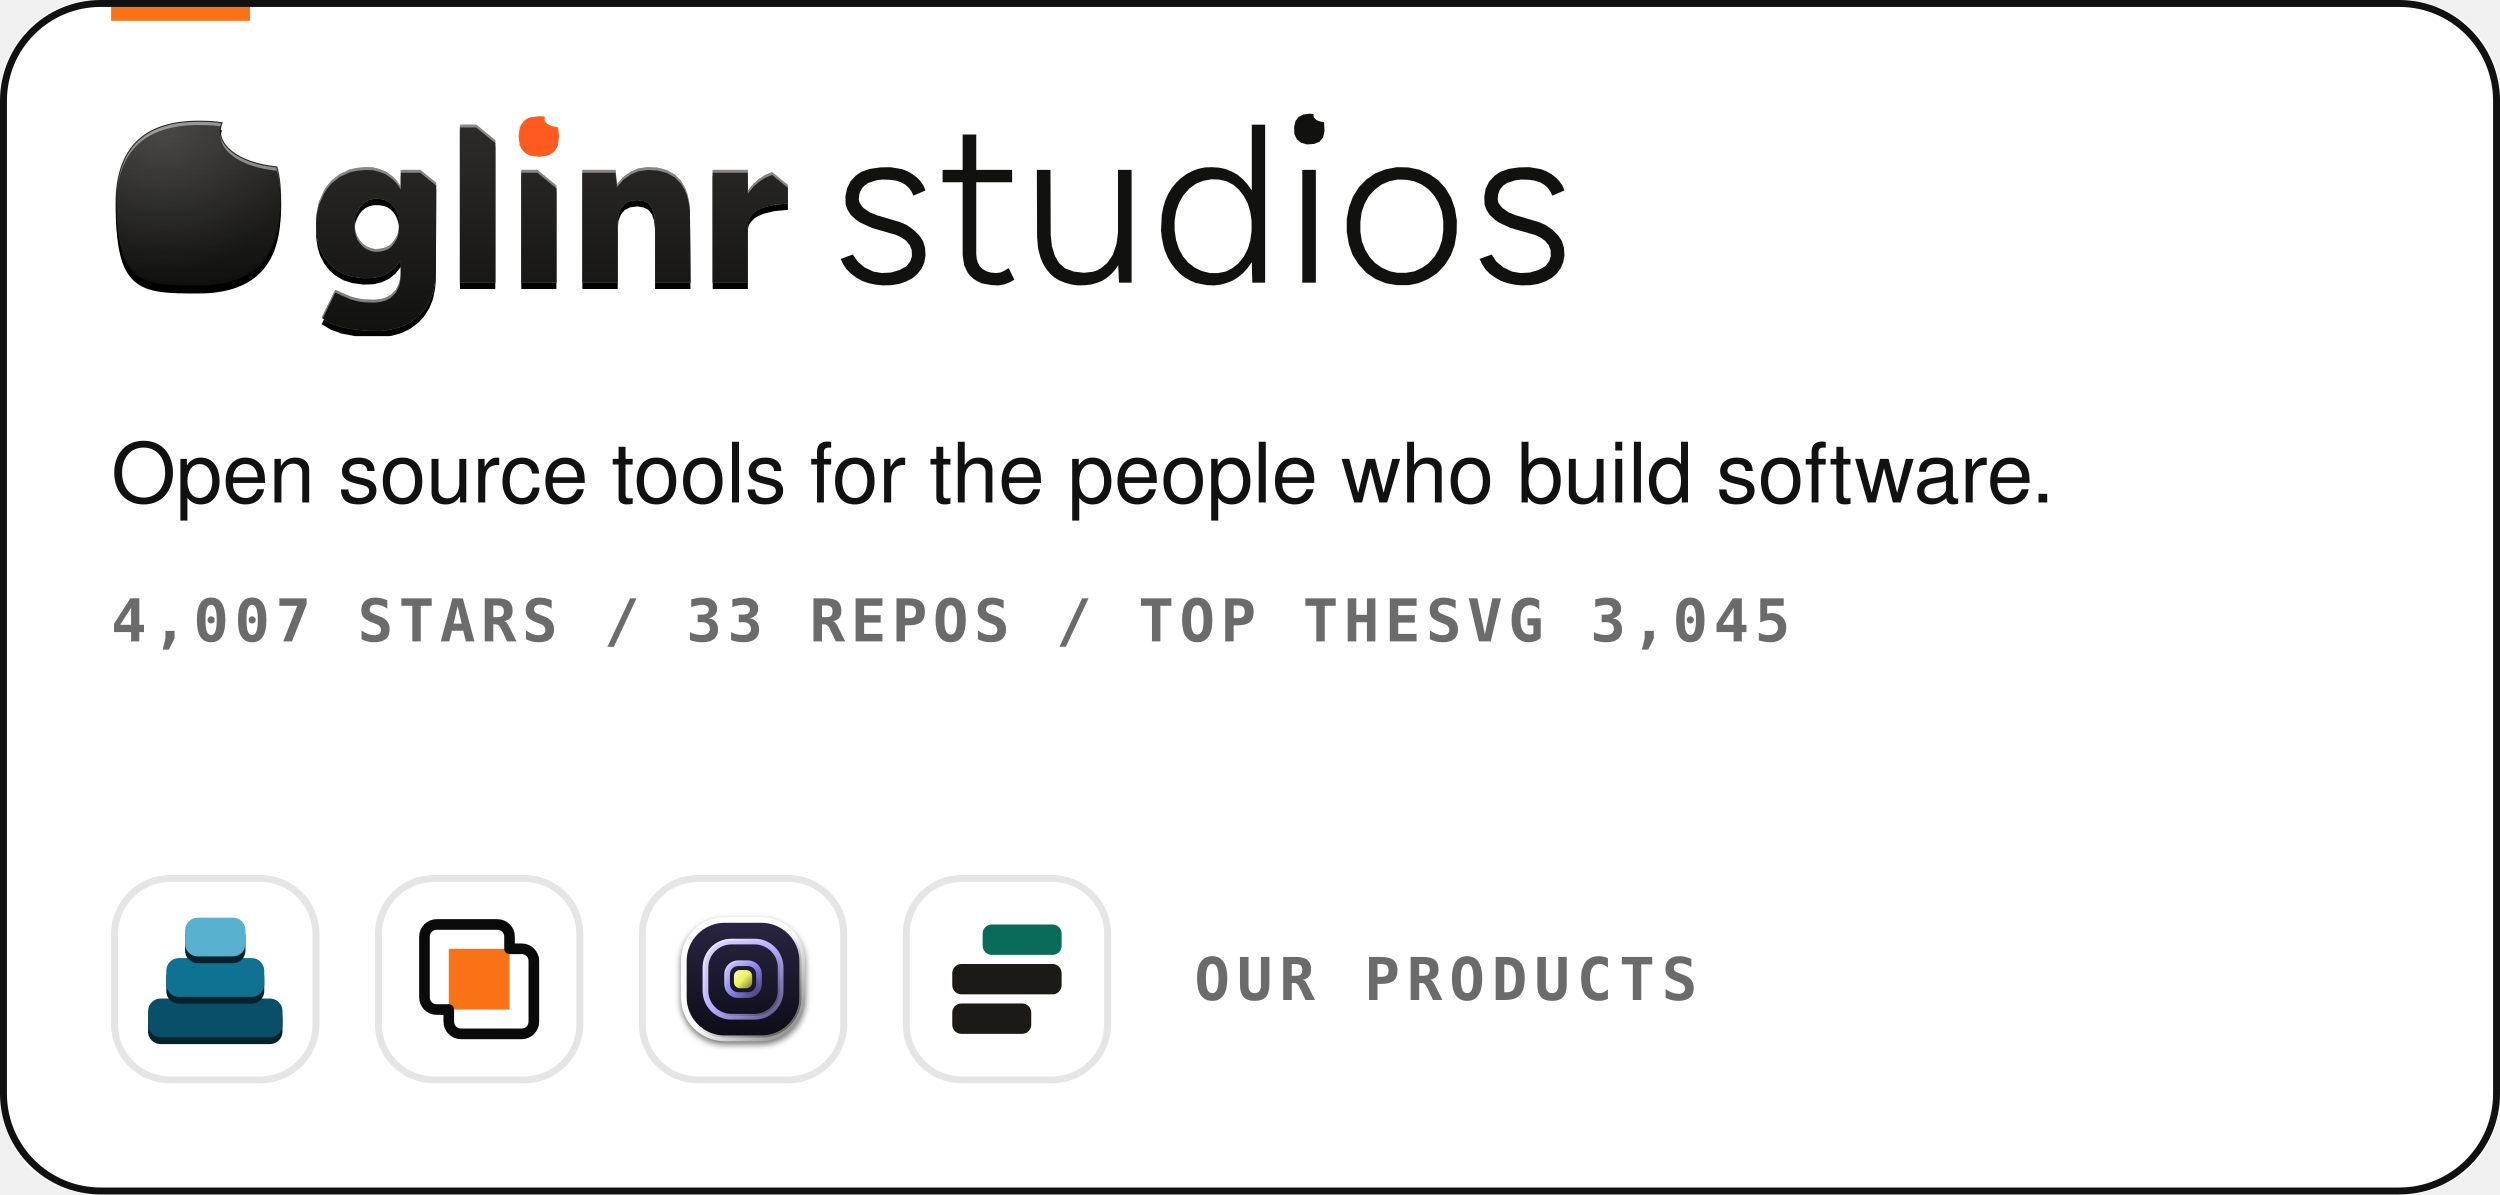
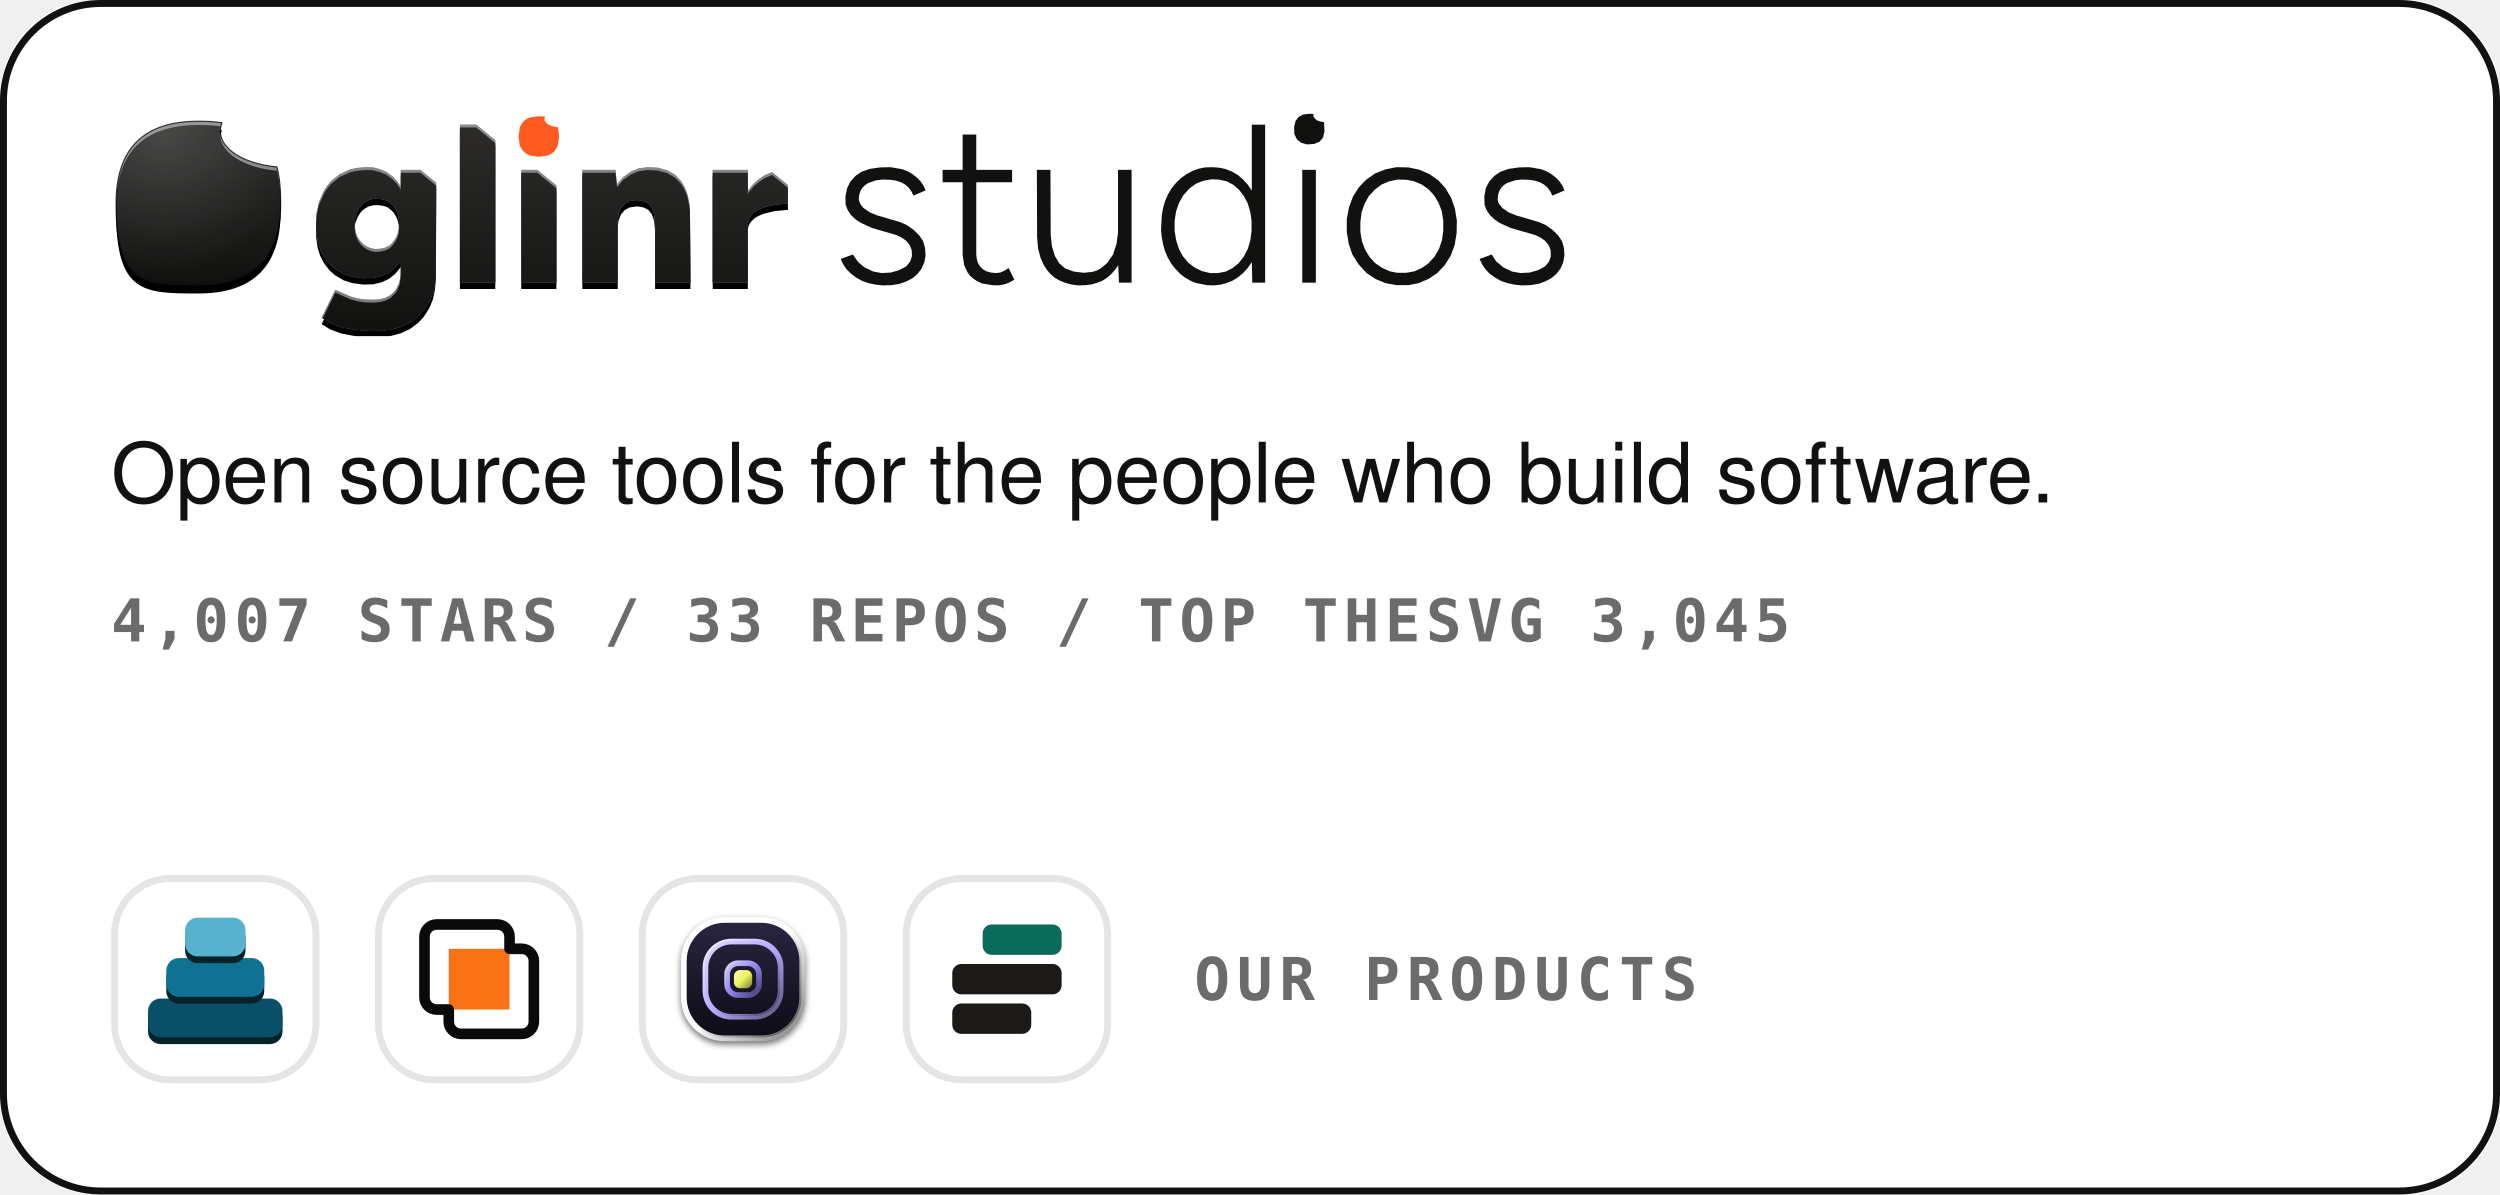
<svg xmlns="http://www.w3.org/2000/svg" width="360" height="172" viewBox="0 0 360 172" role="img" aria-label="GLINR Studios, open source developer tools. 4007 GitHub stars across 33 public repositories, top repository thesvg with 3045. Products: Levelrail, theSVG, theAuth, Stacklit, featuredrop, glinui">
  <defs>
    <style>text{font-kerning:normal}</style>
    <clipPath id="hclip">
      <rect width="360" height="172" rx="14" />
    </clipPath>
  </defs>
  <g clip-path="url(#hclip)">
    <rect width="360" height="172" fill="#ffffff" />
-     <rect x="16" width="20" height="3" fill="#f97316" />
    <svg x="16" y="16" width="210" height="32.4" viewBox="-2 -69.31 589.59 90.85">
      <defs>
        <clipPath id="c">
          <path d="M256 40Q40 40 40 256c0 216 72 216 216 216s216-72 216-216c0-36-2-66-10-96-102-10-166-60-144-116-18-3-38-4-62-4" />
        </clipPath>
        <clipPath id="e">
          <use href="#a" />
        </clipPath>
        <radialGradient id="d" cx=".32" cy=".16" r=".7">
          <stop offset="0" stop-color="#fff" stop-opacity=".14" />
          <stop offset="1" stop-color="#fff" stop-opacity="0" />
        </radialGradient>
        <linearGradient id="b" x1="0" x2="0" y1="0" y2="1">
          <stop offset="0" stop-color="#2c2b29" />
          <stop offset="1" stop-color="#111110" />
        </linearGradient>
        <path id="a" d="m23.9 19.5-6-.5-5.3-1-4.4-1.6-3.6-2.2 5.5-11.3 6.2 2.7 3 .8 2.7.4 3.8.1 2.3-.2 2.3-.6L32.5 5l2.1-2.1L36 0l.6-3.4v-5.5l-2.3 2.8-2.5 2-3 1.4-3.4.8-4.1.1-4.3-.6-3.5-1.1-3.4-2-2.3-2-2.1-2.7L4-13.4l-1-3.2-.6-4-.1-3.9.3-4 .9-4.1 2-4.5L6.7-39l1.7-2.1 3.5-2.8 4.2-1.9 2.8-.6 3.5-.3 3 .1 2.7.7 2.5 1 2.5 1.8 1.9 1.9 1.6 2.4v-6.8h7.9l6.4 5.2-.1 36.5-.4 4.2-.8 3.8-1.4 3.5-2.2 3.5-2.3 2.5-3.3 2.5-3.8 1.8-3.7 1-4.1.6Zm4.3-33.2 1.8-.4 1.7-.7 1.3-1.1 1.2-1.6 1-1.8.5-1.9.2-2.3-.1-2.2-.4-1.8-.7-1.8-1-1.6-1.2-1.2-1.4-1-1.5-.5-1.9-.3h-2l-1.8.4-1.6.8-1.4 1.1-1.1 1.4-.9 1.7-.7 1.9-.3 2.4.1 1.9.4 2 .7 1.8 1 1.5 1.3 1.4 1.5 1 1.7.7 1.6.3ZM99.5 0H85.3v-45.6h6.5l7.7 6.3Zm77.4-37.2 2.4-2.9 2.1-1.8 2.4-1.6 2.9-1.2 6.4 5.2v7.5l-5.4.5-4.5 1.1-2.1.9-1.5.9-1.2 1.2-.8 1.1-.5 1.2-.2 1.4V0h-14.2v-45.6h14.2ZM124-39.8l2.5-2.9 3.1-2.2 3.1-1.3 3.6-.5 4.1.2 3.8 1 3.2 1.8 2.5 2.6 1.4 2.3 1.1 2.7.7 3.1.4 3 .2 30h-14.3v-23.7l-.4-3.9-.9-2.6-1.4-1.8-2-1-2.5-.4-3 .4-2.1 1.1-1.5 1.8-1 2.5-.3 3.1V0H110v-45.6h13.4ZM60.5 0v-63.9h6.6l7.7 6.3V0Z" />
      </defs>
      <path d="M33.282-62.196q-33.28 0-33.28 33.28c0 33.28 11.094 33.278 33.28 33.278S66.56-6.73 66.56-28.917c0-5.546-.308-10.168-1.54-14.79-15.716-1.541-25.576-9.245-22.187-17.873-2.773-.462-5.854-.616-9.552-.616" />
      <path fill="url(#b)" d="M256 40Q40 40 40 256c0 216 72 216 216 216s216-72 216-216c0-36-2-66-10-96-102-10-166-60-144-116-18-3-38-4-62-4" transform="translate(-6.16 -71.44)scale(.15407)" />
      <g clip-path="url(#c)" transform="translate(-6.16 -71.44)scale(.15407)">
        <path fill="#fff" fill-opacity=".45" fill-rule="evenodd" d="M256 40Q40 40 40 256c0 216 72 216 216 216s216-72 216-216c0-36-2-66-10-96-102-10-166-60-144-116-18-3-38-4-62-4m0 10Q40 50 40 266c0 216 72 216 216 216s216-72 216-216c0-36-2-66-10-96-102-10-166-60-144-116-18-3-38-4-62-4" />
        <path fill-opacity=".14" fill-rule="evenodd" d="M256 40Q40 40 40 256c0 216 72 216 216 216s216-72 216-216c0-36-2-66-10-96-102-10-166-60-144-116-18-3-38-4-62-4m0-10Q40 30 40 246c0 216 72 216 216 216s216-72 216-216c0-36-2-66-10-96-102-10-166-60-144-116-18-3-38-4-62-4" />
        <path fill="url(#d)" d="M0 0h512v512H0z" />
      </g>
      <path fill="none" stroke="#000" stroke-opacity=".75" stroke-width=".462" d="M33.282-65.277q-33.28 0-33.28 33.279C.003 1.28 11.097 1.28 33.283 1.28S66.56-9.812 66.56-31.999c0-5.546-.308-10.168-1.54-14.79-15.716-1.54-25.576-9.244-22.187-17.872-2.773-.462-5.854-.616-9.552-.616Z" />
      <g transform="translate(78.52)">
        <use href="#a" transform="translate(0 2.56)" />
        <use fill="url(#b)" href="#a" />
        <g clip-path="url(#e)">
          <path fill="#fff" fill-opacity=".45" d="M-10-90h520V50H-10z" />
          <use fill="url(#b)" href="#a" transform="translate(0 1.15)" />
        </g>
        <path fill="#ff5a1f" d="m92.4-67.3-3.6.5-1.4.6-1.1.9-.9 1.2-.7 1.4-.5 3.6.5 3.6.7 1.4.9 1.1 1.1.9 1.4.7 3.6.5 3.6-.5 1.4-.7 1.2-.9.8-1.1.7-1.4.5-3.6-.4-3.7-2.6-.5-1.9-1-1-1.3.1-1.6Z" />
      </g>
      <path fill="#111110" d="m388.97 1.1-2.4-.3-2.7-.7-2.5-1-2-1.2-1.7-1.5-1.5-1.8-1.3-2.1-1.1-2.5-1-3.8-.4-4.5-.1-27.3h5.5l.1 26.3.5 4.6 1.2 3.9 1.7 2.9 2.4 2.1 3.5 1.3 4.1.5 3.6-.4 1.8-.6 1.6-.9 2.5-2.1 2.3-3.4 1.4-4.3.6-4.4v-25.5h5.5V0h-5.1l-.3-7.1-1.2 1.8-1.7 1.9-1.9 1.6-1.8 1.1-2.1.8-2.1.6-2.4.3Zm-79 0-2.8-.3-2.9-.6-2.6-.9-2.5-1.4-2.1-1.6-1.8-1.8-1.4-2.1-.9-2 4.9-1.8 2.1 3 2.6 2.2 3.6 1.7 3.4.6 3.7-.2 3.4-1 2.8-1.5 1.6-2 .7-2.1-.1-2.5-.8-2-1.5-1.8-1.9-1.3-2.1-1-9.7-2.8-4.6-2.1-2.1-1.4-1.9-1.8-1.3-2-.8-2.1-.1-3.4.7-3.3 1.3-2.7 2.1-2.3 2.3-1.6 3.4-1.2 4.2-.6 4.2-.1 4.7.8 2.1.8 2.1 1.2 1.8 1.4 1.4 1.4 1.3 1.9.8 1.9-4.9 2.1-.8-1.7-1.2-1.6-1.4-1.2-1.6-.9-2.2-.7-2.3-.3-3-.1-2.5.3-3.3 1.1-1.4 1-1 1-.8 1.4-.4 1.3-.2 1.9.3 1.2.6 1.1 1 1.2 2.6 1.8 3 1.2 9.2 2.7 2.7 1.2 2.6 1.8 2.4 2.3 1.6 2.4.8 2.7.2 3.1-.5 2.8-1.1 2.5-1.6 2.1-2.1 1.8-2.5 1.3-2.8 1-3.2.5ZM485.07 0h-5.5v-45.6h5.5Zm32.7 1-4.5-.8-4.1-1.7-3.6-2.4-3.3-3.6-2.4-3.8-1.5-4.4-.8-4.8v-5.2l.9-4.8 1.6-4.3 2.4-3.8 3-3.1 3.6-2.5 4.1-1.6 4.5-.9 4.8.1 4.4.9 4.1 1.8 3.6 2.5 2.9 3.2 2.3 3.9 1.5 4.3.8 4.9-.1 5.1-.8 4.8-1.6 4.3-2.4 3.8-3 3.2-3.6 2.4-4 1.7-4 .8Zm3.8-5 3.4-.6 3-1.4 2.7-1.9 2.5-2.8 1.7-3 1.2-3.5.5-3.8v-4.1l-.6-3.8-1.3-3.4-1.8-3-2.2-2.4-2.8-2-3.1-1.3-3-.6-3.6-.1-3.4.7-3.1 1.3-2.7 2-2.5 2.7-1.7 3.1-1.2 3.4-.5 3.9v4l.6 3.8 1.3 3.4 1.8 3 2.3 2.5 2.8 1.9 3.1 1.4 3 .6Zm46.7 5.1-2.8-.3-2.9-.6-2.6-.9-2.5-1.4-2.2-1.6-1.7-1.8-1.4-2.1-.9-2 4.9-1.8 1.8 2.8 2.9 2.4 3.5 1.7 3.5.6 3.7-.2 3.4-1 2.8-1.5 1.6-2 .7-2.1-.1-2.5-.8-2-1.5-1.8-1.9-1.3-2.1-1-9.8-2.8-4.6-2.1-2-1.4-1.9-1.8-1.3-2-.8-2.1-.1-3.4.6-3.3 1.4-2.7 2.1-2.3 2.3-1.6 3.4-1.2 4.1-.6 4.3-.1 4.7.8 2.1.8 2.1 1.2 1.8 1.4 1.4 1.4 1.3 1.9.8 1.9-4.9 2.1-.8-1.7-1.2-1.6-1.4-1.2-1.6-.9-2.3-.7-2.2-.3-3-.1-2.5.3-3.3 1.1-1.5 1-.9 1-.7 1.1-.5 1.6-.2 1.9.2 1.2.7 1.1 1 1.2 2.6 1.8 3 1.2 9.2 2.7 2.7 1.2 2.6 1.8 2.4 2.3 1.6 2.4.8 2.7.2 3.1-.5 2.8-1.1 2.5-1.6 2.1-2.1 1.8-2.5 1.3-2.8 1-3.2.5ZM354.17 1l-4.1-.7-1.9-.9-1.4-.9-1.5-1.3-1-1.3-1.4-3-.6-4.1v-29.4h-8.1v-5h8.1v-14.3h5.5v14.3h14.5v5h-14.5v29.2l.2 1.7.4 1.5.8 1.5 1.2 1.2 1.5.9 1.8.5 2.1.2 1.7-.2 1.4-.6 2-1.2 2.3 4.7-2.2 1.2-1.9.7-2.4.4Zm86.9 0-4.6-.9-2.1-.9-2.4-1.4-1.8-1.4-1.9-2-1.5-1.9-1.5-2.5-1.2-2.8-.7-2.4-.6-3.2-.3-2.7.3-6.2.6-3.2.7-2.4 1.2-2.8 1.5-2.5 1.8-2.2 2-1.9 2.2-1.6 2.5-1.3 2.1-.8 2.8-.6 2.9-.1 2.9.2 2.4.5 2.6 1 2.5 1.4 2.1 1.8 1.9 2.1 1.7 2.4v-26.6h5.4V0h-5.2l-.2-8.3-1.7 2.4-1.9 2.1-2.1 1.7-2.1 1.3-2.6 1-2.3.6-2.5.3Zm4.5-4.9 3.1-.6 2.7-1.4 2.4-1.9 2.2-2.8 1.6-3.1 1-3.4.5-3.8v-4.2l-.5-3.4-1-3.5-1.6-3-2-2.6-2.3-2-2.7-1.4-3.1-.7-3-.1-3.3.6-3 1.2-2.6 1.9-2.5 2.8-1.7 3-1.2 3.4-.6 3.8v4.1l.6 3.8 1.1 3.5 1.7 3.1 2.1 2.5 2.6 2 2.9 1.4 3.3.8Zm37-64.4 1.6.1-.1.7.2.7 1.1 1.1 1.3.5 1.7.3.2 3.7-.6 2.5-1.4 1.7-2.2.9-2.9.2-2.4-.7-1.7-1.4-1-2.1-.1-2.9.6-2.4 1.2-1.6 1.9-1Z" />
    </svg>
    <text x="16" y="72.359" font-family="-apple-system, BlinkMacSystemFont, 'Segoe UI', Helvetica, Arial, sans-serif" font-weight="500" font-size="12" fill="#111111">Open source tools for the people who build software.</text>
    <text x="16" y="92.359" font-family="ui-monospace, SFMono-Regular, Menlo, Consolas, monospace" font-weight="600" font-size="8.5" letter-spacing="0.8" fill="#6b6b6b">4,007 STARS  /  33 REPOS  /  TOP THESVG 3,045</text>
    <text x="172" y="144" font-family="ui-monospace, SFMono-Regular, Menlo, Consolas, monospace" font-weight="600" font-size="8.5" letter-spacing="1" fill="#6b6b6b">OUR PRODUCTS</text>
    <rect x="16.5" y="126.5" width="29" height="29" rx="8" fill="#fff" stroke="#e5e5e5" stroke-opacity="1" />
    <svg x="20.5" y="130.5" width="21" height="21" viewBox="0 0 256 256">
      <rect width="236" height="68" x="10" y="174" fill="#06232c" rx="22" />
      <rect width="236" height="68" x="10" y="162" fill="#084f67" rx="22" />
      <rect width="172" height="68" x="42" y="103" fill="#06232c" rx="22" />
      <rect width="172" height="68" x="42" y="91" fill="#107292" rx="22" />
      <rect width="106" height="68" x="75" y="32" fill="#06232c" rx="22" />
      <rect width="106" height="68" x="75" y="20" fill="#58b1ce" rx="22" />
    </svg>
    <rect x="54.5" y="126.5" width="29" height="29" rx="8" fill="#fff" stroke="#e5e5e5" stroke-opacity="1" />
    <svg x="58.5" y="130.5" width="21" height="21" viewBox="0 0 24 24" fill="none" stroke="#0a0a0a" stroke-width="1.75" stroke-linecap="round" stroke-linejoin="round">
      <path d="M7 7 L17 7 L17 17 L7 17 Z" fill="#f97316" stroke="none" />
      <path d="M3 5 A2 2 0 0 1 5 3 L15 3 A2 2 0 0 1 17 5 L17 7 L19 7 A2 2 0 0 1 21 9 L21 19 A2 2 0 0 1 19 21 L9 21 A2 2 0 0 1 7 19 L7 17 L5 17 A2 2 0 0 1 3 15 Z" />
    </svg>
    <rect x="92.5" y="126.5" width="29" height="29" rx="8" fill="#fff" stroke="#e5e5e5" stroke-opacity="1" />
    <svg x="96.5" y="130.5" width="21" height="21" viewBox="0 0 64 64" fill="none">
      <defs>
        <linearGradient id="hp2b" x1="0" x2="0" y1="0" y2="1">
          <stop offset="0" stop-color="#2a2542" />
          <stop offset="1" stop-color="#0d0c16" />
        </linearGradient>
        <linearGradient id="hp2c" x1="0" x2="1" y1="0" y2="1">
          <stop offset="0" stop-color="#fff" />
          <stop offset=".5" stop-color="#fff" />
          <stop offset="1" stop-color="gray" />
        </linearGradient>
        <linearGradient id="hp2f" x1="0" x2="1" y1="0" y2="1">
          <stop offset="0" stop-color="#ded9ff" />
          <stop offset=".5" stop-color="#b6abff" />
          <stop offset="1" stop-color="#5b5680" />
        </linearGradient>
        <linearGradient id="hp2g" x1="0" x2="1" y1="0" y2="1">
          <stop offset="0" stop-color="#cdc8f8" />
          <stop offset=".5" stop-color="#8f84f0" />
          <stop offset="1" stop-color="#484278" />
        </linearGradient>
        <linearGradient id="hp2d" x1="6" x2="58" y1="6" y2="58" gradientUnits="userSpaceOnUse">
          <stop offset="0" stop-color="#fff" stop-opacity=".9" />
          <stop offset=".5" stop-color="#fff" stop-opacity="0" />
        </linearGradient>
        <linearGradient id="hp2e" x1="6" x2="58" y1="6" y2="58" gradientUnits="userSpaceOnUse">
          <stop offset=".5" stop-opacity="0" />
          <stop offset="1" stop-opacity=".45" />
        </linearGradient>
        <linearGradient id="hp2h" x1="0" x2="1" y1="0" y2="1">
          <stop offset="0" stop-color="#f7fab7" />
          <stop offset=".5" stop-color="#eef35f" />
          <stop offset="1" stop-color="#777a30" />
        </linearGradient>
        <filter id="hp2a" width="140%" height="140%" x="-20%" y="-20%" color-interpolation-filters="sRGB">
          <feGaussianBlur in="SourceAlpha" result="sb" stdDeviation="1.4" />
          <feOffset dy="1.4" in="sb" result="so" />
          <feComponentTransfer in="so" result="sh">
            <feFuncA slope=".55" type="linear" />
          </feComponentTransfer>
          <feMerge>
            <feMergeNode in="sh" />
            <feMergeNode in="SourceGraphic" />
          </feMerge>
        </filter>
      </defs>
      <g filter="url(#hp2a)">
        <rect width="52" height="52" x="6" y="6" fill="url(#hp2b)" rx="18" />
        <rect width="52" height="52" x="6" y="6" stroke="url(#hp2c)" stroke-width="2.5" rx="18" />
        <rect width="53.5" height="53.5" x="5.25" y="5.25" stroke="url(#hp2d)" stroke-width=".85" rx="18.75" />
        <rect width="50.5" height="50.5" x="6.75" y="6.75" stroke="url(#hp2e)" stroke-width=".85" rx="17.25" />
        <rect width="33" height="33" x="15.5" y="15.5" stroke="url(#hp2f)" stroke-width="2.5" rx="11.423" />
        <rect width="34.5" height="34.5" x="14.75" y="14.75" stroke="url(#hp2d)" stroke-width=".85" rx="12.173" />
        <rect width="31.5" height="31.5" x="16.25" y="16.25" stroke="url(#hp2e)" stroke-width=".85" rx="10.673" />
        <rect width="14" height="14" x="25" y="25" stroke="url(#hp2g)" stroke-width="2.5" rx="4.846" />
        <rect width="15.5" height="15.5" x="24.25" y="24.25" stroke="url(#hp2d)" stroke-width=".85" rx="5.596" />
        <rect width="12.5" height="12.5" x="25.75" y="25.75" stroke="url(#hp2e)" stroke-width=".85" rx="4.096" />
        <rect width="8" height="8" x="28" y="28" fill="url(#hp2h)" rx="2.64" />
      </g>
    </svg>
    <rect x="130.5" y="126.5" width="29" height="29" rx="8" fill="#fff" stroke="#e5e5e5" stroke-opacity="1" />
    <svg x="134.5" y="130.5" width="21" height="21" viewBox="0 0 24 24" role="img" aria-label="Stacklit">
      <rect x="8" y="3" width="13" height="5" rx="1.5" fill="#0a6b5b" />
      <rect x="3" y="9.5" width="18" height="5" rx="1.5" fill="#1b1a17" />
      <rect x="3" y="16" width="13" height="5" rx="1.5" fill="#1b1a17" />
    </svg>
  </g>
  <rect x=".5" y=".5" width="359" height="171" rx="14" fill="none" stroke="#111" stroke-opacity="1" />
</svg>
